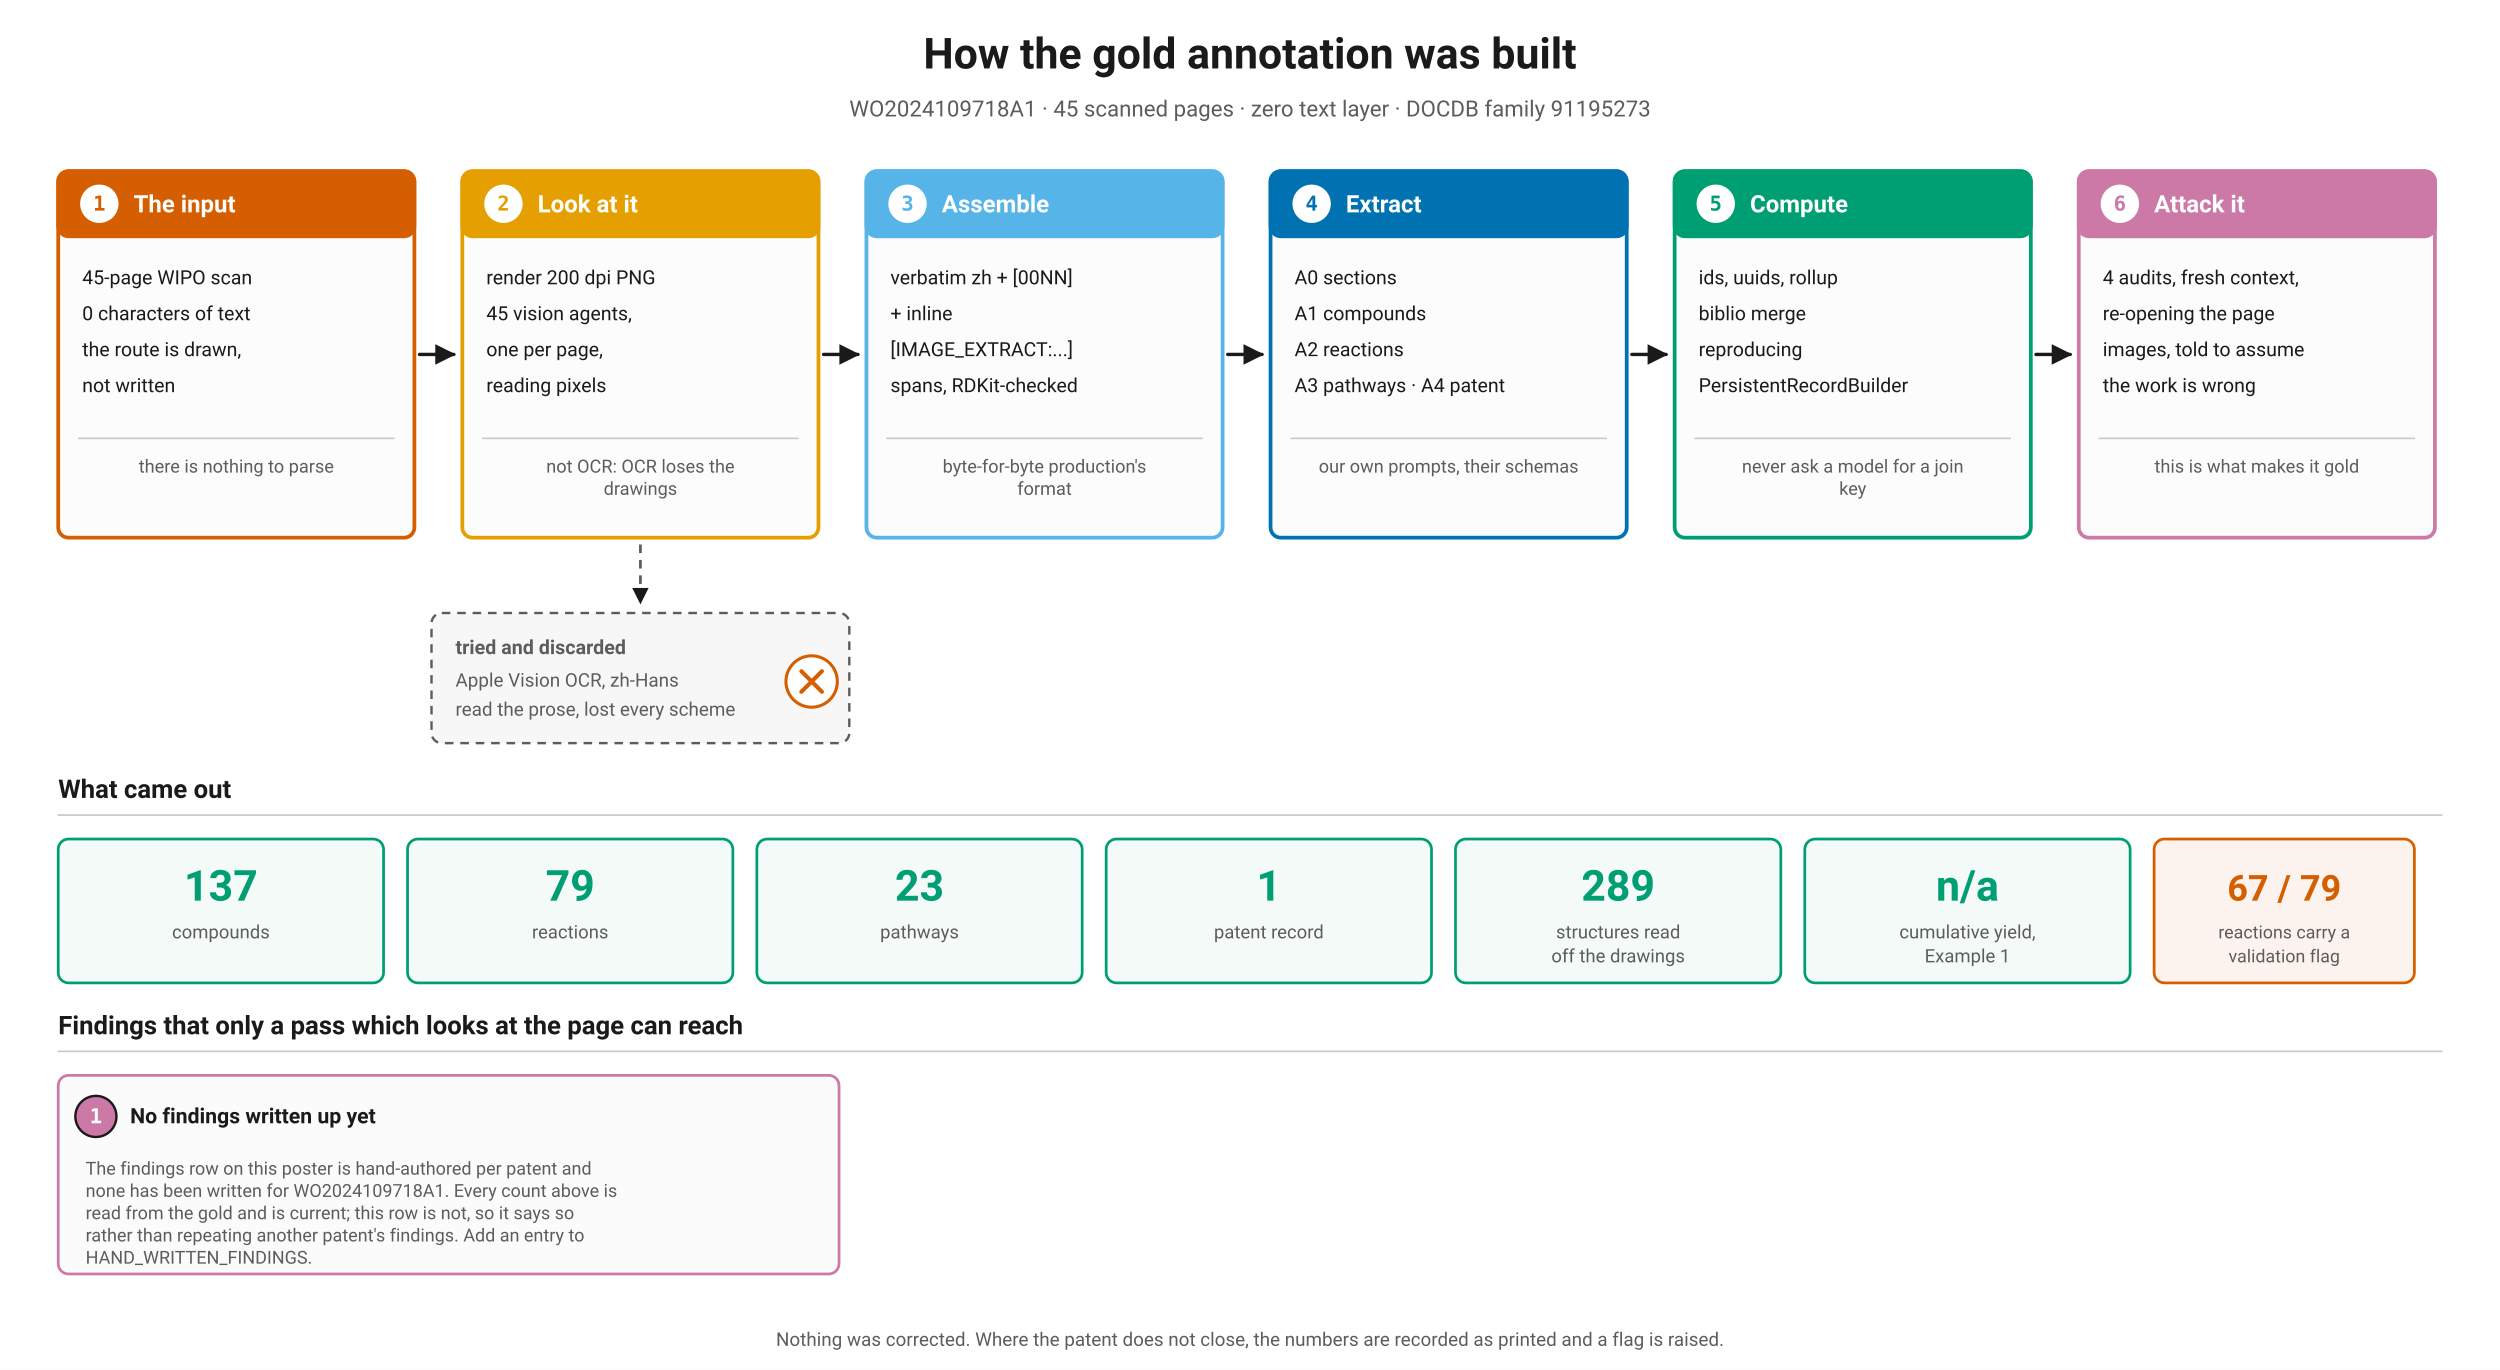
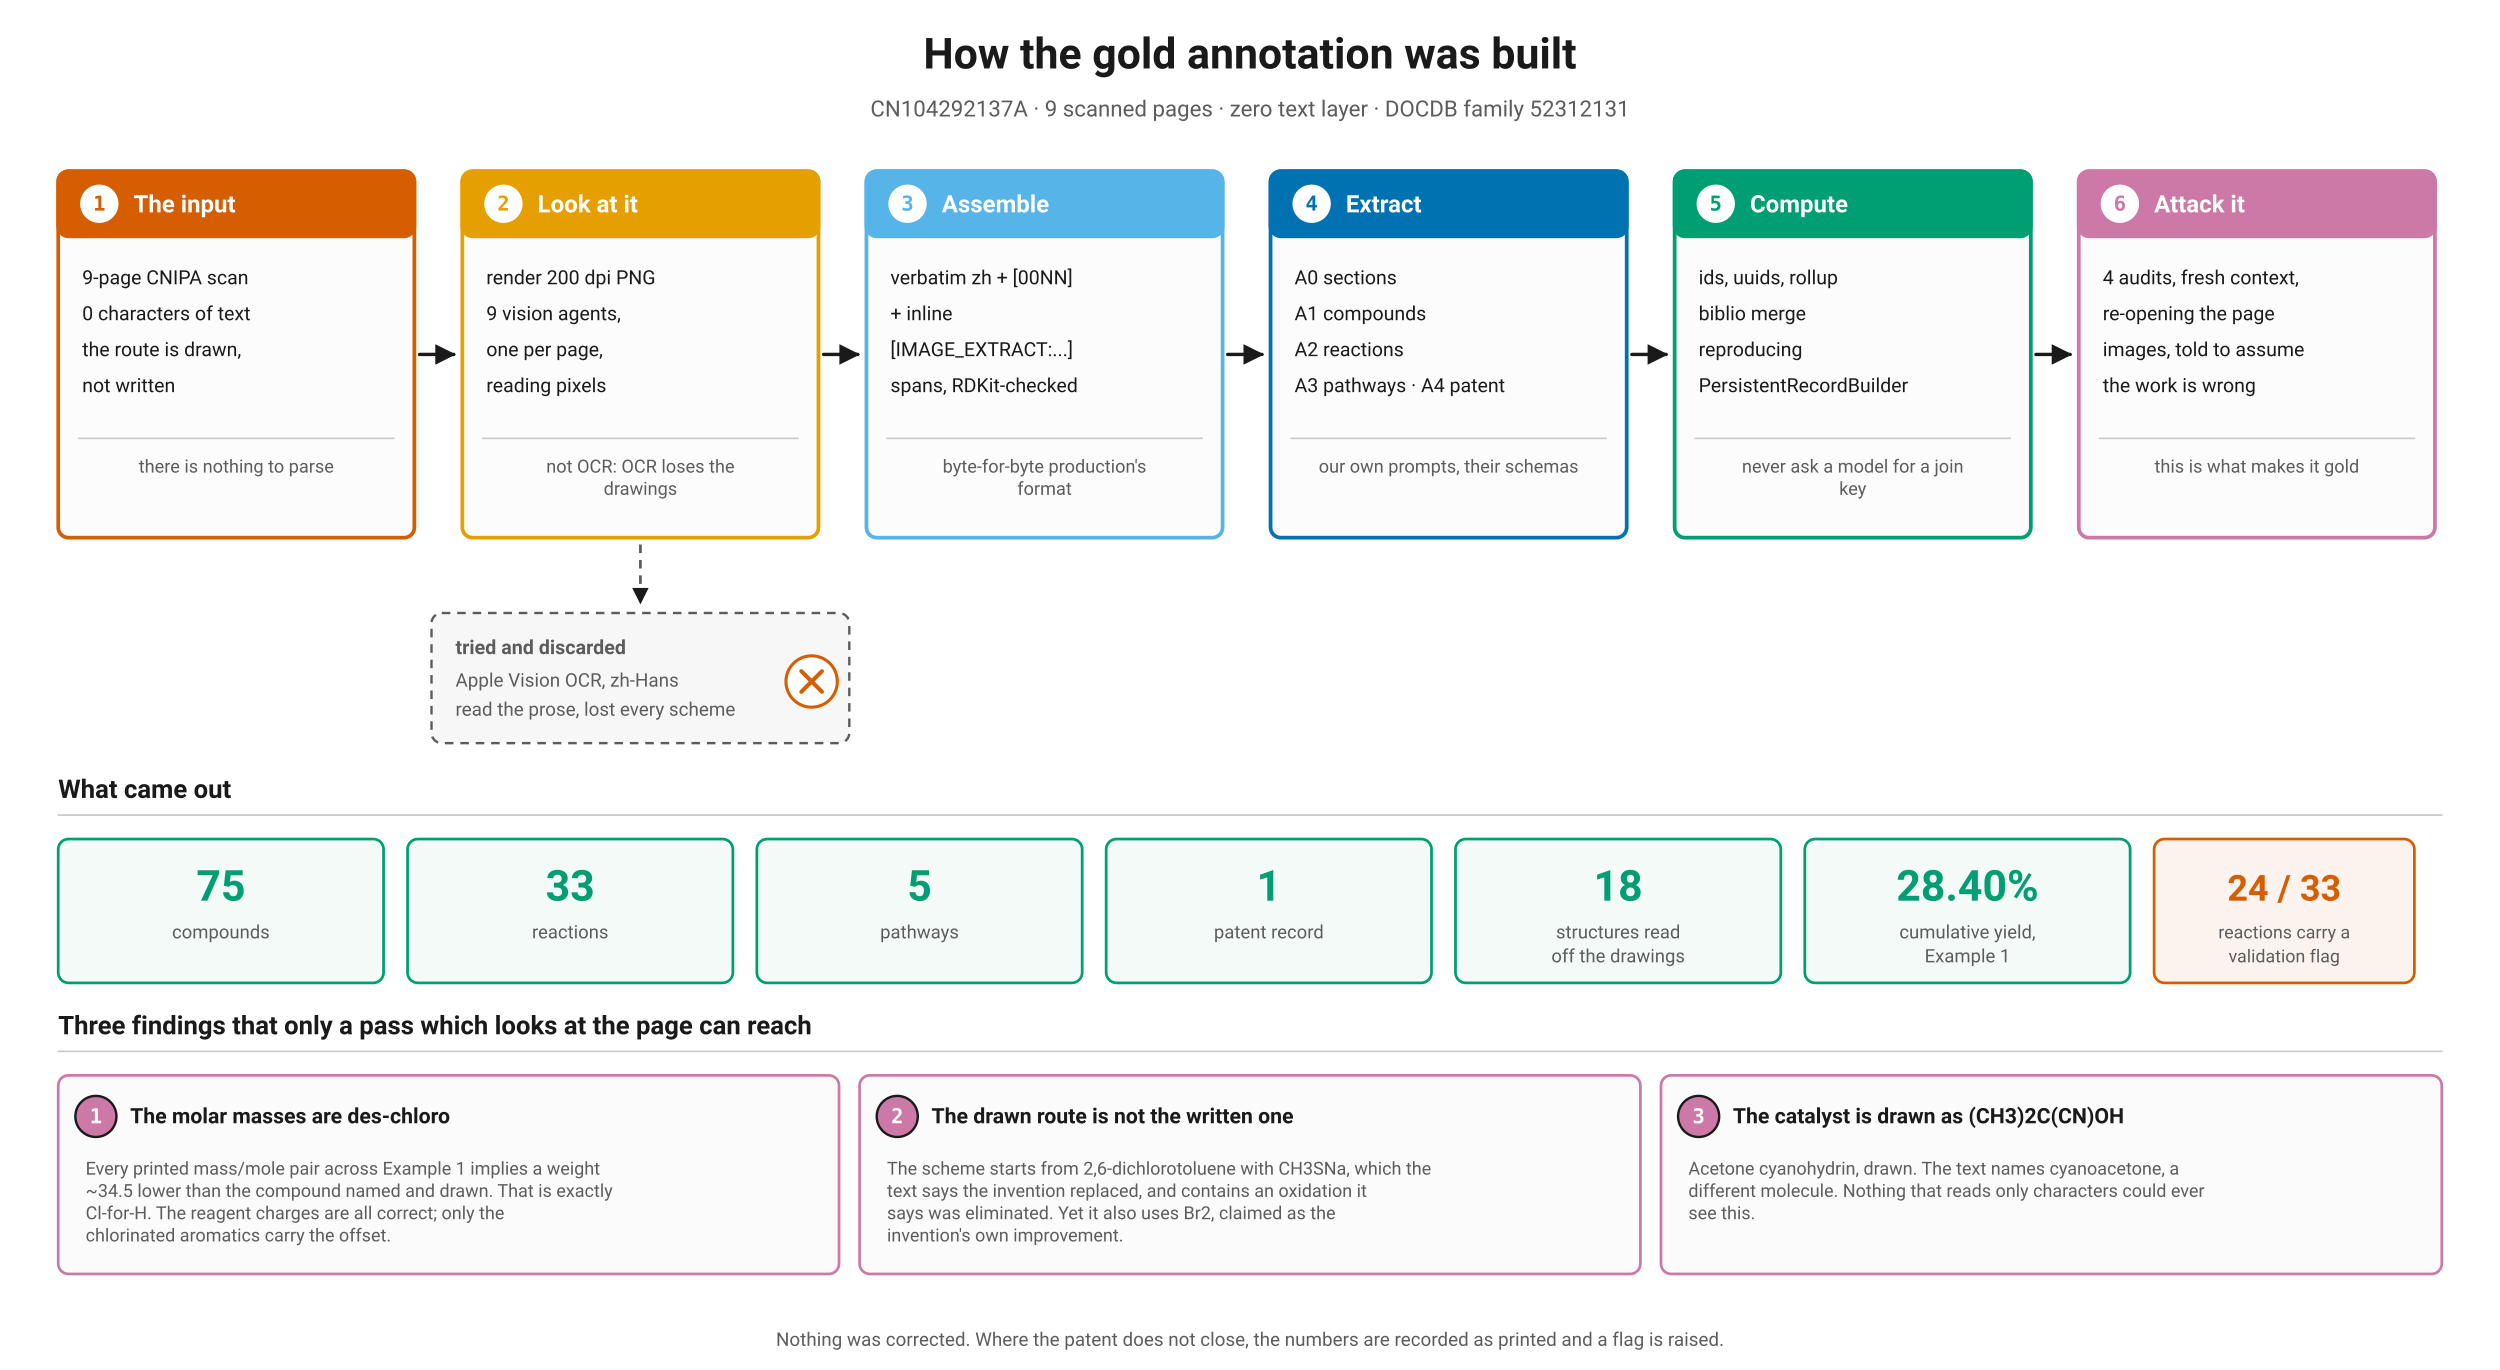
<svg xmlns="http://www.w3.org/2000/svg" viewBox="0 0 1460 800" width="100%" role="img" aria-labelledby="apt apd">
  <defs>
    <marker id="aparrow" viewBox="0 0 10 10" refX="9" refY="5" markerWidth="6" markerHeight="6" orient="auto-start-reverse">
      <path d="M 0 0 L 10 5 L 0 10 z" fill="#1a1a1a" />
    </marker>
    <pattern id="aphatch" width="7" height="7" patternUnits="userSpaceOnUse" patternTransform="rotate(45)">
      <line x1="0" y1="0" x2="0" y2="7" stroke="#5c5c5c" stroke-width="2.2" />
    </pattern>
  </defs>
  <rect width="1460" height="800" fill="#ffffff" />
  <text x="730.0" y="40" font-family="ui-sans-serif, -apple-system, Segoe UI, Roboto, sans-serif" font-size="25" font-weight="700" fill="#1a1a1a" text-anchor="middle">How the gold annotation was built</text>
-   <text x="730.0" y="68" font-family="ui-sans-serif, -apple-system, Segoe UI, Roboto, sans-serif" font-size="13" font-weight="normal" fill="#5c5c5c" text-anchor="middle">WO2024109718A1  ·  45 scanned pages  ·  zero text layer  ·  DOCDB family 91195273</text>
+   <text x="730.0" y="68" font-family="ui-sans-serif, -apple-system, Segoe UI, Roboto, sans-serif" font-size="13" font-weight="normal" fill="#5c5c5c" text-anchor="middle">CN104292137A  ·  9 scanned pages  ·  zero text layer  ·  DOCDB family 52312131</text>
  <rect x="34" y="100" width="208" height="214" rx="6" fill="#fcfcfc" fill-opacity="1" stroke="#D55E00" stroke-width="2.2" />
  <rect x="34" y="100" width="208" height="38" rx="6" fill="#D55E00" fill-opacity="1" stroke="#D55E00" stroke-width="2.2" />
  <circle cx="58" cy="119" r="12" fill="#ffffff" stroke="#D55E00" stroke-width="1.6" />
  <text x="58" y="123" font-family="ui-monospace, SFMono-Regular, Menlo, monospace" font-size="12" font-weight="700" fill="#D55E00" text-anchor="middle">1</text>
  <text x="78" y="124" font-family="ui-sans-serif, -apple-system, Segoe UI, Roboto, sans-serif" font-size="14" font-weight="700" fill="#ffffff" text-anchor="start">The input</text>
-   <text x="48" y="166" font-family="ui-sans-serif, -apple-system, Segoe UI, Roboto, sans-serif" font-size="11.4" font-weight="normal" fill="#1a1a1a" text-anchor="start">45-page WIPO scan</text>
+   <text x="48" y="166" font-family="ui-sans-serif, -apple-system, Segoe UI, Roboto, sans-serif" font-size="11.4" font-weight="normal" fill="#1a1a1a" text-anchor="start">9-page CNIPA scan</text>
  <text x="48" y="187" font-family="ui-sans-serif, -apple-system, Segoe UI, Roboto, sans-serif" font-size="11.4" font-weight="normal" fill="#1a1a1a" text-anchor="start">0 characters of text</text>
  <text x="48" y="208" font-family="ui-sans-serif, -apple-system, Segoe UI, Roboto, sans-serif" font-size="11.4" font-weight="normal" fill="#1a1a1a" text-anchor="start">the route is drawn,</text>
  <text x="48" y="229" font-family="ui-sans-serif, -apple-system, Segoe UI, Roboto, sans-serif" font-size="11.4" font-weight="normal" fill="#1a1a1a" text-anchor="start">not written</text>
  <line x1="46" y1="256" x2="230" y2="256" stroke="#c9c9c9" stroke-width="1" stroke-linecap="round" />
  <text x="138.0" y="276" font-family="ui-sans-serif, -apple-system, Segoe UI, Roboto, sans-serif" font-size="10.6" font-weight="normal" fill="#5c5c5c" text-anchor="middle">there is nothing to parse</text>
  <line x1="245" y1="207.0" x2="265" y2="207.0" stroke="#1a1a1a" stroke-width="2" stroke-linecap="round" marker-end="url(#aparrow)" />
  <rect x="270" y="100" width="208" height="214" rx="6" fill="#fcfcfc" fill-opacity="1" stroke="#E69F00" stroke-width="2.2" />
  <rect x="270" y="100" width="208" height="38" rx="6" fill="#E69F00" fill-opacity="1" stroke="#E69F00" stroke-width="2.2" />
  <circle cx="294" cy="119" r="12" fill="#ffffff" stroke="#E69F00" stroke-width="1.6" />
  <text x="294" y="123" font-family="ui-monospace, SFMono-Regular, Menlo, monospace" font-size="12" font-weight="700" fill="#E69F00" text-anchor="middle">2</text>
  <text x="314" y="124" font-family="ui-sans-serif, -apple-system, Segoe UI, Roboto, sans-serif" font-size="14" font-weight="700" fill="#ffffff" text-anchor="start">Look at it</text>
  <text x="284" y="166" font-family="ui-sans-serif, -apple-system, Segoe UI, Roboto, sans-serif" font-size="11.4" font-weight="normal" fill="#1a1a1a" text-anchor="start">render 200 dpi PNG</text>
-   <text x="284" y="187" font-family="ui-sans-serif, -apple-system, Segoe UI, Roboto, sans-serif" font-size="11.4" font-weight="normal" fill="#1a1a1a" text-anchor="start">45 vision agents,</text>
+   <text x="284" y="187" font-family="ui-sans-serif, -apple-system, Segoe UI, Roboto, sans-serif" font-size="11.4" font-weight="normal" fill="#1a1a1a" text-anchor="start">9 vision agents,</text>
  <text x="284" y="208" font-family="ui-sans-serif, -apple-system, Segoe UI, Roboto, sans-serif" font-size="11.4" font-weight="normal" fill="#1a1a1a" text-anchor="start">one per page,</text>
  <text x="284" y="229" font-family="ui-sans-serif, -apple-system, Segoe UI, Roboto, sans-serif" font-size="11.4" font-weight="normal" fill="#1a1a1a" text-anchor="start">reading pixels</text>
  <line x1="282" y1="256" x2="466" y2="256" stroke="#c9c9c9" stroke-width="1" stroke-linecap="round" />
  <text x="374.0" y="276" font-family="ui-sans-serif, -apple-system, Segoe UI, Roboto, sans-serif" font-size="10.6" font-weight="normal" fill="#5c5c5c" text-anchor="middle">not OCR: OCR loses the</text>
  <text x="374.0" y="289" font-family="ui-sans-serif, -apple-system, Segoe UI, Roboto, sans-serif" font-size="10.6" font-weight="normal" fill="#5c5c5c" text-anchor="middle">drawings</text>
  <line x1="481" y1="207.0" x2="501" y2="207.0" stroke="#1a1a1a" stroke-width="2" stroke-linecap="round" marker-end="url(#aparrow)" />
  <rect x="506" y="100" width="208" height="214" rx="6" fill="#fcfcfc" fill-opacity="1" stroke="#56B4E9" stroke-width="2.2" />
  <rect x="506" y="100" width="208" height="38" rx="6" fill="#56B4E9" fill-opacity="1" stroke="#56B4E9" stroke-width="2.2" />
  <circle cx="530" cy="119" r="12" fill="#ffffff" stroke="#56B4E9" stroke-width="1.6" />
  <text x="530" y="123" font-family="ui-monospace, SFMono-Regular, Menlo, monospace" font-size="12" font-weight="700" fill="#56B4E9" text-anchor="middle">3</text>
  <text x="550" y="124" font-family="ui-sans-serif, -apple-system, Segoe UI, Roboto, sans-serif" font-size="14" font-weight="700" fill="#ffffff" text-anchor="start">Assemble</text>
  <text x="520" y="166" font-family="ui-sans-serif, -apple-system, Segoe UI, Roboto, sans-serif" font-size="11.4" font-weight="normal" fill="#1a1a1a" text-anchor="start">verbatim zh + [00NN]</text>
  <text x="520" y="187" font-family="ui-sans-serif, -apple-system, Segoe UI, Roboto, sans-serif" font-size="11.4" font-weight="normal" fill="#1a1a1a" text-anchor="start">+ inline</text>
  <text x="520" y="208" font-family="ui-sans-serif, -apple-system, Segoe UI, Roboto, sans-serif" font-size="11.4" font-weight="normal" fill="#1a1a1a" text-anchor="start">[IMAGE_EXTRACT:...]</text>
  <text x="520" y="229" font-family="ui-sans-serif, -apple-system, Segoe UI, Roboto, sans-serif" font-size="11.4" font-weight="normal" fill="#1a1a1a" text-anchor="start">spans, RDKit-checked</text>
  <line x1="518" y1="256" x2="702" y2="256" stroke="#c9c9c9" stroke-width="1" stroke-linecap="round" />
  <text x="610.0" y="276" font-family="ui-sans-serif, -apple-system, Segoe UI, Roboto, sans-serif" font-size="10.6" font-weight="normal" fill="#5c5c5c" text-anchor="middle">byte-for-byte production's</text>
  <text x="610.0" y="289" font-family="ui-sans-serif, -apple-system, Segoe UI, Roboto, sans-serif" font-size="10.6" font-weight="normal" fill="#5c5c5c" text-anchor="middle">format</text>
  <line x1="717" y1="207.0" x2="737" y2="207.0" stroke="#1a1a1a" stroke-width="2" stroke-linecap="round" marker-end="url(#aparrow)" />
  <rect x="742" y="100" width="208" height="214" rx="6" fill="#fcfcfc" fill-opacity="1" stroke="#0072B2" stroke-width="2.2" />
  <rect x="742" y="100" width="208" height="38" rx="6" fill="#0072B2" fill-opacity="1" stroke="#0072B2" stroke-width="2.2" />
  <circle cx="766" cy="119" r="12" fill="#ffffff" stroke="#0072B2" stroke-width="1.6" />
  <text x="766" y="123" font-family="ui-monospace, SFMono-Regular, Menlo, monospace" font-size="12" font-weight="700" fill="#0072B2" text-anchor="middle">4</text>
  <text x="786" y="124" font-family="ui-sans-serif, -apple-system, Segoe UI, Roboto, sans-serif" font-size="14" font-weight="700" fill="#ffffff" text-anchor="start">Extract</text>
  <text x="756" y="166" font-family="ui-sans-serif, -apple-system, Segoe UI, Roboto, sans-serif" font-size="11.4" font-weight="normal" fill="#1a1a1a" text-anchor="start">A0 sections</text>
  <text x="756" y="187" font-family="ui-sans-serif, -apple-system, Segoe UI, Roboto, sans-serif" font-size="11.4" font-weight="normal" fill="#1a1a1a" text-anchor="start">A1 compounds</text>
  <text x="756" y="208" font-family="ui-sans-serif, -apple-system, Segoe UI, Roboto, sans-serif" font-size="11.4" font-weight="normal" fill="#1a1a1a" text-anchor="start">A2 reactions</text>
  <text x="756" y="229" font-family="ui-sans-serif, -apple-system, Segoe UI, Roboto, sans-serif" font-size="11.4" font-weight="normal" fill="#1a1a1a" text-anchor="start">A3 pathways · A4 patent</text>
  <line x1="754" y1="256" x2="938" y2="256" stroke="#c9c9c9" stroke-width="1" stroke-linecap="round" />
  <text x="846.0" y="276" font-family="ui-sans-serif, -apple-system, Segoe UI, Roboto, sans-serif" font-size="10.6" font-weight="normal" fill="#5c5c5c" text-anchor="middle">our own prompts, their schemas</text>
  <line x1="953" y1="207.0" x2="973" y2="207.0" stroke="#1a1a1a" stroke-width="2" stroke-linecap="round" marker-end="url(#aparrow)" />
  <rect x="978" y="100" width="208" height="214" rx="6" fill="#fcfcfc" fill-opacity="1" stroke="#009E73" stroke-width="2.2" />
  <rect x="978" y="100" width="208" height="38" rx="6" fill="#009E73" fill-opacity="1" stroke="#009E73" stroke-width="2.2" />
  <circle cx="1002" cy="119" r="12" fill="#ffffff" stroke="#009E73" stroke-width="1.6" />
  <text x="1002" y="123" font-family="ui-monospace, SFMono-Regular, Menlo, monospace" font-size="12" font-weight="700" fill="#009E73" text-anchor="middle">5</text>
  <text x="1022" y="124" font-family="ui-sans-serif, -apple-system, Segoe UI, Roboto, sans-serif" font-size="14" font-weight="700" fill="#ffffff" text-anchor="start">Compute</text>
  <text x="992" y="166" font-family="ui-sans-serif, -apple-system, Segoe UI, Roboto, sans-serif" font-size="11.4" font-weight="normal" fill="#1a1a1a" text-anchor="start">ids, uuids, rollup</text>
  <text x="992" y="187" font-family="ui-sans-serif, -apple-system, Segoe UI, Roboto, sans-serif" font-size="11.4" font-weight="normal" fill="#1a1a1a" text-anchor="start">biblio merge</text>
  <text x="992" y="208" font-family="ui-sans-serif, -apple-system, Segoe UI, Roboto, sans-serif" font-size="11.4" font-weight="normal" fill="#1a1a1a" text-anchor="start">reproducing</text>
  <text x="992" y="229" font-family="ui-sans-serif, -apple-system, Segoe UI, Roboto, sans-serif" font-size="11.4" font-weight="normal" fill="#1a1a1a" text-anchor="start">PersistentRecordBuilder</text>
  <line x1="990" y1="256" x2="1174" y2="256" stroke="#c9c9c9" stroke-width="1" stroke-linecap="round" />
  <text x="1082.0" y="276" font-family="ui-sans-serif, -apple-system, Segoe UI, Roboto, sans-serif" font-size="10.6" font-weight="normal" fill="#5c5c5c" text-anchor="middle">never ask a model for a join</text>
  <text x="1082.0" y="289" font-family="ui-sans-serif, -apple-system, Segoe UI, Roboto, sans-serif" font-size="10.6" font-weight="normal" fill="#5c5c5c" text-anchor="middle">key</text>
  <line x1="1189" y1="207.0" x2="1209" y2="207.0" stroke="#1a1a1a" stroke-width="2" stroke-linecap="round" marker-end="url(#aparrow)" />
  <rect x="1214" y="100" width="208" height="214" rx="6" fill="#fcfcfc" fill-opacity="1" stroke="#CC79A7" stroke-width="2.2" />
  <rect x="1214" y="100" width="208" height="38" rx="6" fill="#CC79A7" fill-opacity="1" stroke="#CC79A7" stroke-width="2.2" />
  <circle cx="1238" cy="119" r="12" fill="#ffffff" stroke="#CC79A7" stroke-width="1.6" />
  <text x="1238" y="123" font-family="ui-monospace, SFMono-Regular, Menlo, monospace" font-size="12" font-weight="700" fill="#CC79A7" text-anchor="middle">6</text>
  <text x="1258" y="124" font-family="ui-sans-serif, -apple-system, Segoe UI, Roboto, sans-serif" font-size="14" font-weight="700" fill="#ffffff" text-anchor="start">Attack it</text>
  <text x="1228" y="166" font-family="ui-sans-serif, -apple-system, Segoe UI, Roboto, sans-serif" font-size="11.4" font-weight="normal" fill="#1a1a1a" text-anchor="start">4 audits, fresh context,</text>
  <text x="1228" y="187" font-family="ui-sans-serif, -apple-system, Segoe UI, Roboto, sans-serif" font-size="11.4" font-weight="normal" fill="#1a1a1a" text-anchor="start">re-opening the page</text>
  <text x="1228" y="208" font-family="ui-sans-serif, -apple-system, Segoe UI, Roboto, sans-serif" font-size="11.4" font-weight="normal" fill="#1a1a1a" text-anchor="start">images, told to assume</text>
  <text x="1228" y="229" font-family="ui-sans-serif, -apple-system, Segoe UI, Roboto, sans-serif" font-size="11.4" font-weight="normal" fill="#1a1a1a" text-anchor="start">the work is wrong</text>
  <line x1="1226" y1="256" x2="1410" y2="256" stroke="#c9c9c9" stroke-width="1" stroke-linecap="round" />
  <text x="1318.0" y="276" font-family="ui-sans-serif, -apple-system, Segoe UI, Roboto, sans-serif" font-size="10.6" font-weight="normal" fill="#5c5c5c" text-anchor="middle">this is what makes it gold</text>
  <path d="M 374.0 318 L 374.0 352" fill="none" stroke="#5c5c5c" stroke-width="1.6" stroke-dasharray="5 4" marker-end="url(#aparrow)" />
  <rect x="252.0" y="358" width="244" height="76" rx="6" fill="#f7f7f7" fill-opacity="1" stroke="#5c5c5c" stroke-width="1.4" stroke-dasharray="5 4" />
  <text x="266.0" y="382" font-family="ui-sans-serif, -apple-system, Segoe UI, Roboto, sans-serif" font-size="11.5" font-weight="700" fill="#5c5c5c" text-anchor="start">tried and discarded</text>
  <text x="266.0" y="401" font-family="ui-sans-serif, -apple-system, Segoe UI, Roboto, sans-serif" font-size="11" font-weight="normal" fill="#5c5c5c" text-anchor="start">Apple Vision OCR, zh-Hans</text>
  <text x="266.0" y="418" font-family="ui-sans-serif, -apple-system, Segoe UI, Roboto, sans-serif" font-size="11" font-weight="normal" fill="#5c5c5c" text-anchor="start">read the prose, lost every scheme</text>
  <circle cx="474.0" cy="398" r="15" fill="#ffffff" stroke="#D55E00" stroke-width="1.8" />
  <line x1="468.0" y1="392" x2="480.0" y2="404" stroke="#D55E00" stroke-width="2.4" stroke-linecap="round" />
  <line x1="480.0" y1="392" x2="468.0" y2="404" stroke="#D55E00" stroke-width="2.4" stroke-linecap="round" />
  <text x="34" y="466" font-family="ui-sans-serif, -apple-system, Segoe UI, Roboto, sans-serif" font-size="15" font-weight="700" fill="#1a1a1a" text-anchor="start">What came out</text>
  <line x1="34" y1="476" x2="1426" y2="476" stroke="#c9c9c9" stroke-width="1" stroke-linecap="round" />
  <rect x="34" y="490" width="190" height="84" rx="6" fill="#f4faf7" fill-opacity="1" stroke="#009E73" stroke-width="1.6" />
-   <text x="129.0" y="526" font-family="ui-sans-serif, -apple-system, Segoe UI, Roboto, sans-serif" font-size="25" font-weight="700" fill="#009E73" text-anchor="middle">137</text>
+   <text x="129.0" y="526" font-family="ui-sans-serif, -apple-system, Segoe UI, Roboto, sans-serif" font-size="25" font-weight="700" fill="#009E73" text-anchor="middle">75</text>
  <text x="129.0" y="548" font-family="ui-sans-serif, -apple-system, Segoe UI, Roboto, sans-serif" font-size="10.8" font-weight="normal" fill="#5c5c5c" text-anchor="middle">compounds</text>
  <rect x="238" y="490" width="190" height="84" rx="6" fill="#f4faf7" fill-opacity="1" stroke="#009E73" stroke-width="1.6" />
-   <text x="333.0" y="526" font-family="ui-sans-serif, -apple-system, Segoe UI, Roboto, sans-serif" font-size="25" font-weight="700" fill="#009E73" text-anchor="middle">79</text>
+   <text x="333.0" y="526" font-family="ui-sans-serif, -apple-system, Segoe UI, Roboto, sans-serif" font-size="25" font-weight="700" fill="#009E73" text-anchor="middle">33</text>
  <text x="333.0" y="548" font-family="ui-sans-serif, -apple-system, Segoe UI, Roboto, sans-serif" font-size="10.8" font-weight="normal" fill="#5c5c5c" text-anchor="middle">reactions</text>
  <rect x="442" y="490" width="190" height="84" rx="6" fill="#f4faf7" fill-opacity="1" stroke="#009E73" stroke-width="1.6" />
-   <text x="537.0" y="526" font-family="ui-sans-serif, -apple-system, Segoe UI, Roboto, sans-serif" font-size="25" font-weight="700" fill="#009E73" text-anchor="middle">23</text>
+   <text x="537.0" y="526" font-family="ui-sans-serif, -apple-system, Segoe UI, Roboto, sans-serif" font-size="25" font-weight="700" fill="#009E73" text-anchor="middle">5</text>
  <text x="537.0" y="548" font-family="ui-sans-serif, -apple-system, Segoe UI, Roboto, sans-serif" font-size="10.8" font-weight="normal" fill="#5c5c5c" text-anchor="middle">pathways</text>
  <rect x="646" y="490" width="190" height="84" rx="6" fill="#f4faf7" fill-opacity="1" stroke="#009E73" stroke-width="1.6" />
  <text x="741.0" y="526" font-family="ui-sans-serif, -apple-system, Segoe UI, Roboto, sans-serif" font-size="25" font-weight="700" fill="#009E73" text-anchor="middle">1</text>
  <text x="741.0" y="548" font-family="ui-sans-serif, -apple-system, Segoe UI, Roboto, sans-serif" font-size="10.8" font-weight="normal" fill="#5c5c5c" text-anchor="middle">patent record</text>
  <rect x="850" y="490" width="190" height="84" rx="6" fill="#f4faf7" fill-opacity="1" stroke="#009E73" stroke-width="1.6" />
-   <text x="945.0" y="526" font-family="ui-sans-serif, -apple-system, Segoe UI, Roboto, sans-serif" font-size="25" font-weight="700" fill="#009E73" text-anchor="middle">289</text>
+   <text x="945.0" y="526" font-family="ui-sans-serif, -apple-system, Segoe UI, Roboto, sans-serif" font-size="25" font-weight="700" fill="#009E73" text-anchor="middle">18</text>
  <text x="945.0" y="548" font-family="ui-sans-serif, -apple-system, Segoe UI, Roboto, sans-serif" font-size="10.8" font-weight="normal" fill="#5c5c5c" text-anchor="middle">structures read</text>
  <text x="945.0" y="562" font-family="ui-sans-serif, -apple-system, Segoe UI, Roboto, sans-serif" font-size="10.8" font-weight="normal" fill="#5c5c5c" text-anchor="middle">off the drawings</text>
  <rect x="1054" y="490" width="190" height="84" rx="6" fill="#f4faf7" fill-opacity="1" stroke="#009E73" stroke-width="1.6" />
-   <text x="1149.0" y="526" font-family="ui-sans-serif, -apple-system, Segoe UI, Roboto, sans-serif" font-size="25" font-weight="700" fill="#009E73" text-anchor="middle">n/a</text>
+   <text x="1149.0" y="526" font-family="ui-sans-serif, -apple-system, Segoe UI, Roboto, sans-serif" font-size="25" font-weight="700" fill="#009E73" text-anchor="middle">28.40%</text>
  <text x="1149.0" y="548" font-family="ui-sans-serif, -apple-system, Segoe UI, Roboto, sans-serif" font-size="10.8" font-weight="normal" fill="#5c5c5c" text-anchor="middle">cumulative yield,</text>
  <text x="1149.0" y="562" font-family="ui-sans-serif, -apple-system, Segoe UI, Roboto, sans-serif" font-size="10.8" font-weight="normal" fill="#5c5c5c" text-anchor="middle">Example 1</text>
  <rect x="1258" y="490" width="152" height="84" rx="6" fill="#fdf3ee" fill-opacity="1" stroke="#D55E00" stroke-width="1.6" />
-   <text x="1334" y="526" font-family="ui-sans-serif, -apple-system, Segoe UI, Roboto, sans-serif" font-size="21" font-weight="700" fill="#D55E00" text-anchor="middle">67 / 79</text>
+   <text x="1334" y="526" font-family="ui-sans-serif, -apple-system, Segoe UI, Roboto, sans-serif" font-size="21" font-weight="700" fill="#D55E00" text-anchor="middle">24 / 33</text>
  <text x="1334" y="548" font-family="ui-sans-serif, -apple-system, Segoe UI, Roboto, sans-serif" font-size="10.4" font-weight="normal" fill="#5c5c5c" text-anchor="middle">reactions carry a</text>
  <text x="1334" y="562" font-family="ui-sans-serif, -apple-system, Segoe UI, Roboto, sans-serif" font-size="10.4" font-weight="normal" fill="#5c5c5c" text-anchor="middle">validation flag</text>
-   <text x="34" y="604" font-family="ui-sans-serif, -apple-system, Segoe UI, Roboto, sans-serif" font-size="15" font-weight="700" fill="#1a1a1a" text-anchor="start">Findings that only a pass which looks at the page can reach</text>
+   <text x="34" y="604" font-family="ui-sans-serif, -apple-system, Segoe UI, Roboto, sans-serif" font-size="15" font-weight="700" fill="#1a1a1a" text-anchor="start">Three findings that only a pass which looks at the page can reach</text>
  <line x1="34" y1="614" x2="1426" y2="614" stroke="#c9c9c9" stroke-width="1" stroke-linecap="round" />
  <rect x="34" y="628" width="456" height="116" rx="6" fill="#fbfbfb" fill-opacity="1" stroke="#CC79A7" stroke-width="1.6" />
  <circle cx="56" cy="652" r="12" fill="#CC79A7" stroke="#1a1a1a" stroke-width="1.4" />
  <text x="56" y="656" font-family="ui-monospace, SFMono-Regular, Menlo, monospace" font-size="12" font-weight="700" fill="#ffffff" text-anchor="middle">1</text>
-   <text x="76" y="656" font-family="ui-sans-serif, -apple-system, Segoe UI, Roboto, sans-serif" font-size="12.4" font-weight="700" fill="#1a1a1a" text-anchor="start">No findings written up yet</text>
-   <text x="50" y="686" font-family="ui-sans-serif, -apple-system, Segoe UI, Roboto, sans-serif" font-size="10.5" font-weight="normal" fill="#5c5c5c" text-anchor="start">The findings row on this poster is hand-authored per patent and</text>
-   <text x="50" y="699" font-family="ui-sans-serif, -apple-system, Segoe UI, Roboto, sans-serif" font-size="10.5" font-weight="normal" fill="#5c5c5c" text-anchor="start">none has been written for WO2024109718A1. Every count above is</text>
-   <text x="50" y="712" font-family="ui-sans-serif, -apple-system, Segoe UI, Roboto, sans-serif" font-size="10.5" font-weight="normal" fill="#5c5c5c" text-anchor="start">read from the gold and is current; this row is not, so it says so</text>
-   <text x="50" y="725" font-family="ui-sans-serif, -apple-system, Segoe UI, Roboto, sans-serif" font-size="10.5" font-weight="normal" fill="#5c5c5c" text-anchor="start">rather than repeating another patent's findings. Add an entry to</text>
-   <text x="50" y="738" font-family="ui-sans-serif, -apple-system, Segoe UI, Roboto, sans-serif" font-size="10.5" font-weight="normal" fill="#5c5c5c" text-anchor="start">HAND_WRITTEN_FINDINGS.</text>
+   <text x="76" y="656" font-family="ui-sans-serif, -apple-system, Segoe UI, Roboto, sans-serif" font-size="12.4" font-weight="700" fill="#1a1a1a" text-anchor="start">The molar masses are des-chloro</text>
+   <text x="50" y="686" font-family="ui-sans-serif, -apple-system, Segoe UI, Roboto, sans-serif" font-size="10.5" font-weight="normal" fill="#5c5c5c" text-anchor="start">Every printed mass/mole pair across Example 1 implies a weight</text>
+   <text x="50" y="699" font-family="ui-sans-serif, -apple-system, Segoe UI, Roboto, sans-serif" font-size="10.5" font-weight="normal" fill="#5c5c5c" text-anchor="start">~34.5 lower than the compound named and drawn. That is exactly</text>
+   <text x="50" y="712" font-family="ui-sans-serif, -apple-system, Segoe UI, Roboto, sans-serif" font-size="10.5" font-weight="normal" fill="#5c5c5c" text-anchor="start">Cl-for-H. The reagent charges are all correct; only the</text>
+   <text x="50" y="725" font-family="ui-sans-serif, -apple-system, Segoe UI, Roboto, sans-serif" font-size="10.5" font-weight="normal" fill="#5c5c5c" text-anchor="start">chlorinated aromatics carry the offset.</text>
+   <rect x="502" y="628" width="456" height="116" rx="6" fill="#fbfbfb" fill-opacity="1" stroke="#CC79A7" stroke-width="1.6" />
+   <circle cx="524" cy="652" r="12" fill="#CC79A7" stroke="#1a1a1a" stroke-width="1.4" />
+   <text x="524" y="656" font-family="ui-monospace, SFMono-Regular, Menlo, monospace" font-size="12" font-weight="700" fill="#ffffff" text-anchor="middle">2</text>
+   <text x="544" y="656" font-family="ui-sans-serif, -apple-system, Segoe UI, Roboto, sans-serif" font-size="12.4" font-weight="700" fill="#1a1a1a" text-anchor="start">The drawn route is not the written one</text>
+   <text x="518" y="686" font-family="ui-sans-serif, -apple-system, Segoe UI, Roboto, sans-serif" font-size="10.5" font-weight="normal" fill="#5c5c5c" text-anchor="start">The scheme starts from 2,6-dichlorotoluene with CH3SNa, which the</text>
+   <text x="518" y="699" font-family="ui-sans-serif, -apple-system, Segoe UI, Roboto, sans-serif" font-size="10.5" font-weight="normal" fill="#5c5c5c" text-anchor="start">text says the invention replaced, and contains an oxidation it</text>
+   <text x="518" y="712" font-family="ui-sans-serif, -apple-system, Segoe UI, Roboto, sans-serif" font-size="10.5" font-weight="normal" fill="#5c5c5c" text-anchor="start">says was eliminated. Yet it also uses Br2, claimed as the</text>
+   <text x="518" y="725" font-family="ui-sans-serif, -apple-system, Segoe UI, Roboto, sans-serif" font-size="10.5" font-weight="normal" fill="#5c5c5c" text-anchor="start">invention's own improvement.</text>
+   <rect x="970" y="628" width="456" height="116" rx="6" fill="#fbfbfb" fill-opacity="1" stroke="#CC79A7" stroke-width="1.6" />
+   <circle cx="992" cy="652" r="12" fill="#CC79A7" stroke="#1a1a1a" stroke-width="1.4" />
+   <text x="992" y="656" font-family="ui-monospace, SFMono-Regular, Menlo, monospace" font-size="12" font-weight="700" fill="#ffffff" text-anchor="middle">3</text>
+   <text x="1012" y="656" font-family="ui-sans-serif, -apple-system, Segoe UI, Roboto, sans-serif" font-size="12.4" font-weight="700" fill="#1a1a1a" text-anchor="start">The catalyst is drawn as (CH3)2C(CN)OH</text>
+   <text x="986" y="686" font-family="ui-sans-serif, -apple-system, Segoe UI, Roboto, sans-serif" font-size="10.5" font-weight="normal" fill="#5c5c5c" text-anchor="start">Acetone cyanohydrin, drawn. The text names cyanoacetone, a</text>
+   <text x="986" y="699" font-family="ui-sans-serif, -apple-system, Segoe UI, Roboto, sans-serif" font-size="10.5" font-weight="normal" fill="#5c5c5c" text-anchor="start">different molecule. Nothing that reads only characters could ever</text>
+   <text x="986" y="712" font-family="ui-sans-serif, -apple-system, Segoe UI, Roboto, sans-serif" font-size="10.5" font-weight="normal" fill="#5c5c5c" text-anchor="start">see this.</text>
  <text x="730.0" y="786" font-family="ui-sans-serif, -apple-system, Segoe UI, Roboto, sans-serif" font-size="11" font-weight="normal" fill="#5c5c5c" text-anchor="middle">Nothing was corrected. Where the patent does not close, the numbers are recorded as printed and a flag is raised.</text>
</svg>
